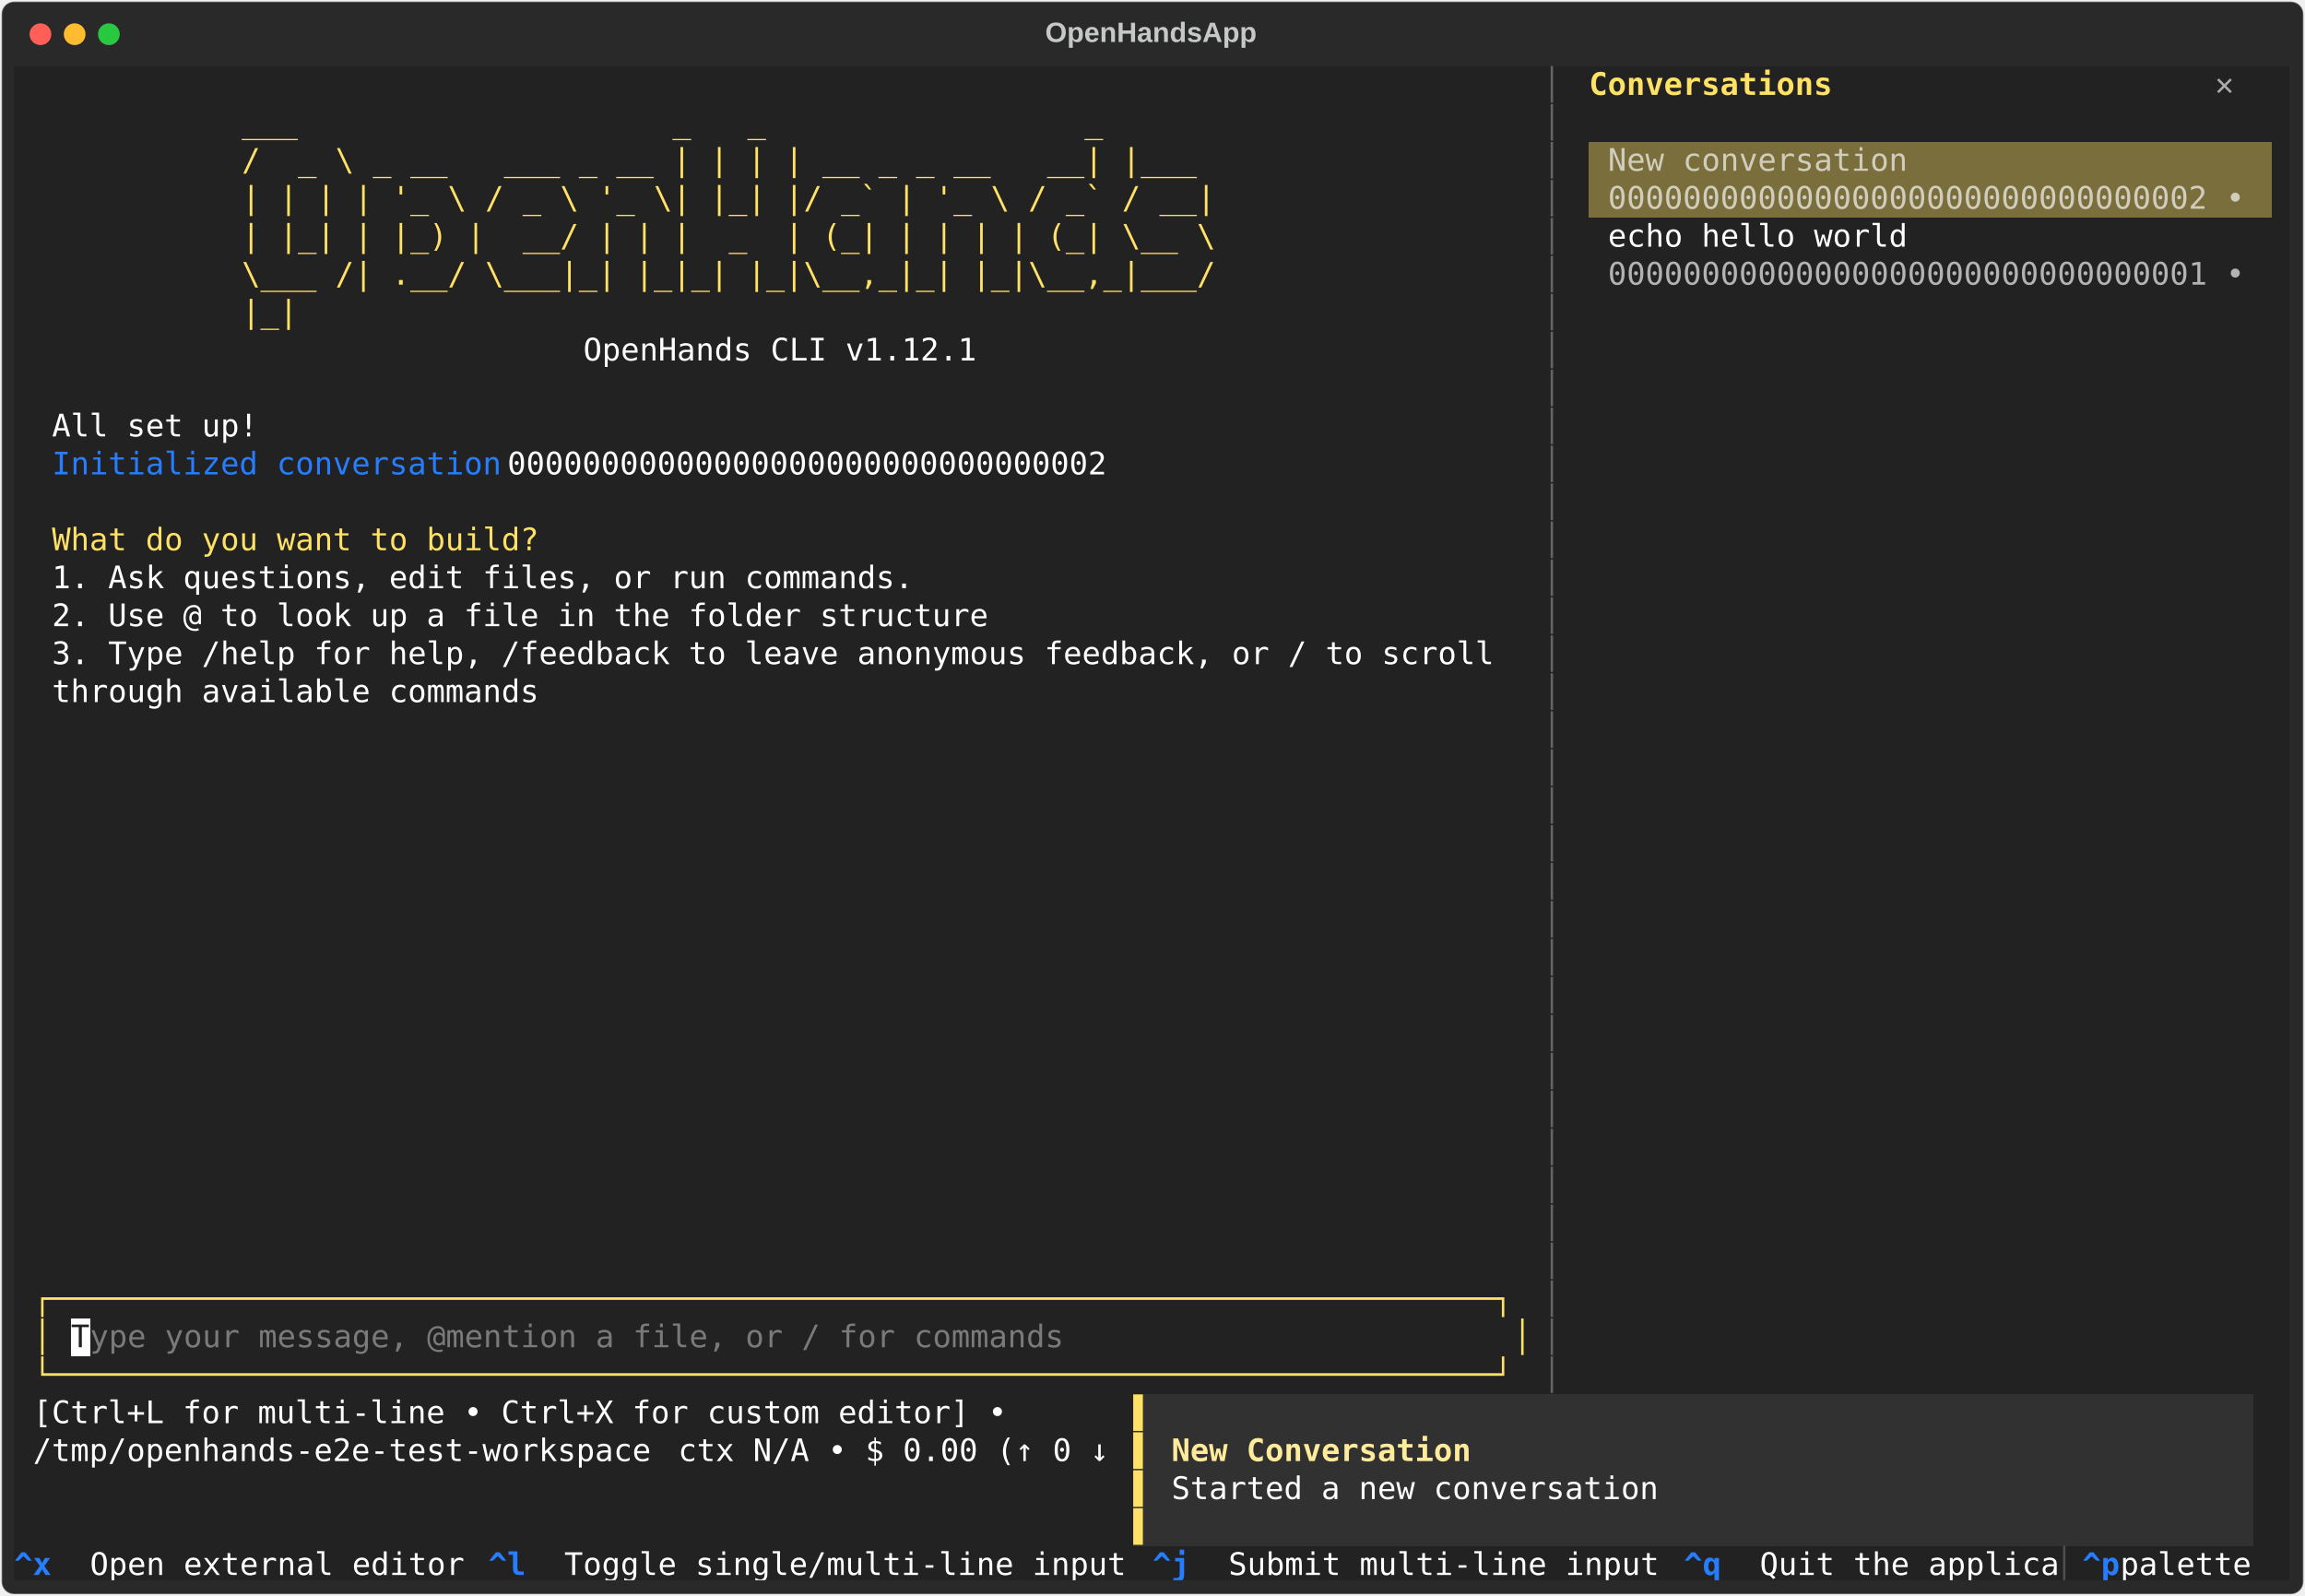
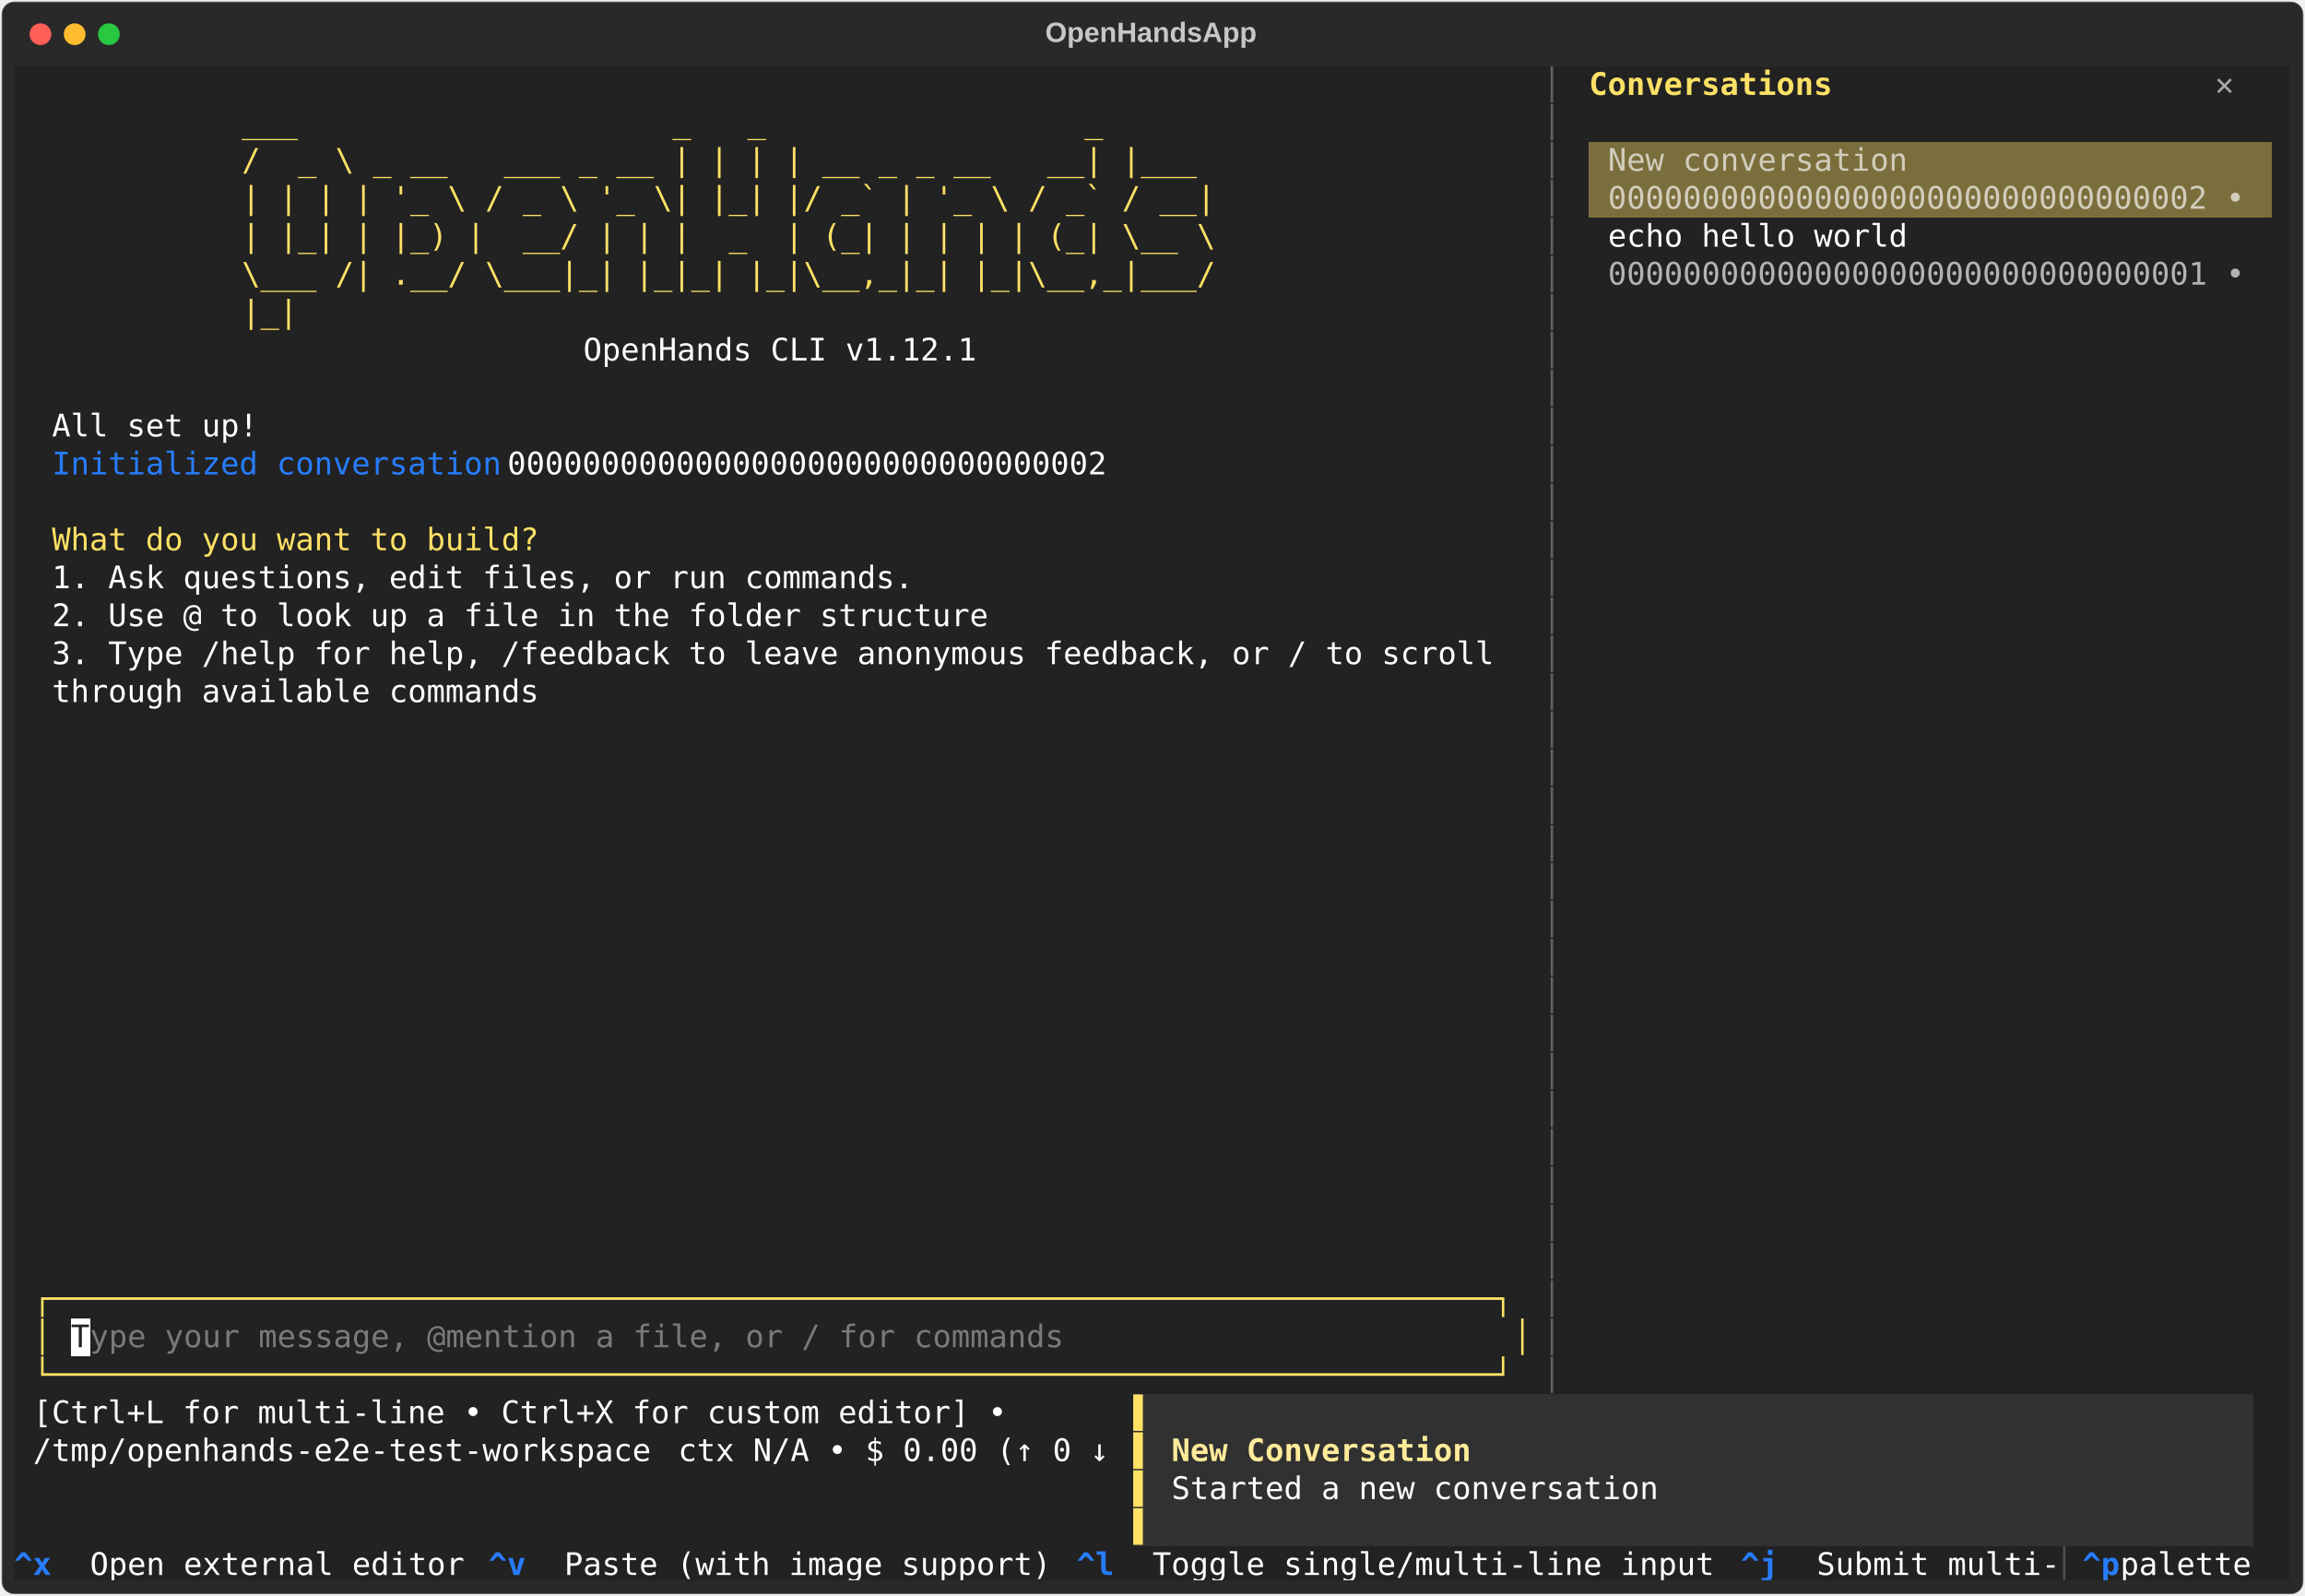
<svg xmlns="http://www.w3.org/2000/svg" class="rich-terminal" viewBox="0 0 1482 1026.0">
  <style>

    @font-face {
        font-family: "Fira Code";
        src: local("FiraCode-Regular"),
                url("https://cdnjs.cloudflare.com/ajax/libs/firacode/6.2.0/woff2/FiraCode-Regular.woff2") format("woff2"),
                url("https://cdnjs.cloudflare.com/ajax/libs/firacode/6.2.0/woff/FiraCode-Regular.woff") format("woff");
        font-style: normal;
        font-weight: 400;
    }
    @font-face {
        font-family: "Fira Code";
        src: local("FiraCode-Bold"),
                url("https://cdnjs.cloudflare.com/ajax/libs/firacode/6.2.0/woff2/FiraCode-Bold.woff2") format("woff2"),
                url("https://cdnjs.cloudflare.com/ajax/libs/firacode/6.2.0/woff/FiraCode-Bold.woff") format("woff");
        font-style: bold;
        font-weight: 700;
    }

    .terminal-matrix {
        font-family: Fira Code, monospace;
        font-size: 20px;
        line-height: 24.4px;
        font-variant-east-asian: full-width;
    }

    .terminal-title {
        font-size: 18px;
        font-weight: bold;
        font-family: arial;
    }

    .terminal-r1 { fill: #c5c8c6 }
.terminal-r2 { fill: #646464 }
.terminal-r3 { fill: #fee165;font-weight: bold }
.terminal-r4 { fill: #aaaaaa;font-weight: bold }
.terminal-r5 { fill: #ffe165 }
.terminal-r6 { fill: #d1cdbc }
.terminal-r7 { fill: #ffffff }
.terminal-r8 { fill: #b3b3b3 }
.terminal-r9 { fill: #277dff }
.terminal-r10 { fill: #fee165 }
.terminal-r11 { fill: #222222 }
.terminal-r12 { fill: #7a7a7a }
.terminal-r13 { fill: #ffeb99;font-weight: bold }
.terminal-r14 { fill: #277dff;font-weight: bold }
.terminal-r15 { fill: #4e4e4e }
    </style>
  <defs>
    <clipPath id="terminal-clip-terminal">
      <rect x="0" y="0" width="1463.0" height="975.0" />
    </clipPath>
    <clipPath id="terminal-line-0">
      <rect x="0" y="1.5" width="1464" height="24.65" />
    </clipPath>
    <clipPath id="terminal-line-1">
      <rect x="0" y="25.9" width="1464" height="24.65" />
    </clipPath>
    <clipPath id="terminal-line-2">
      <rect x="0" y="50.3" width="1464" height="24.65" />
    </clipPath>
    <clipPath id="terminal-line-3">
      <rect x="0" y="74.7" width="1464" height="24.65" />
    </clipPath>
    <clipPath id="terminal-line-4">
      <rect x="0" y="99.1" width="1464" height="24.65" />
    </clipPath>
    <clipPath id="terminal-line-5">
      <rect x="0" y="123.5" width="1464" height="24.65" />
    </clipPath>
    <clipPath id="terminal-line-6">
      <rect x="0" y="147.9" width="1464" height="24.65" />
    </clipPath>
    <clipPath id="terminal-line-7">
      <rect x="0" y="172.3" width="1464" height="24.65" />
    </clipPath>
    <clipPath id="terminal-line-8">
      <rect x="0" y="196.7" width="1464" height="24.65" />
    </clipPath>
    <clipPath id="terminal-line-9">
      <rect x="0" y="221.1" width="1464" height="24.65" />
    </clipPath>
    <clipPath id="terminal-line-10">
      <rect x="0" y="245.5" width="1464" height="24.65" />
    </clipPath>
    <clipPath id="terminal-line-11">
      <rect x="0" y="269.9" width="1464" height="24.65" />
    </clipPath>
    <clipPath id="terminal-line-12">
      <rect x="0" y="294.3" width="1464" height="24.65" />
    </clipPath>
    <clipPath id="terminal-line-13">
      <rect x="0" y="318.7" width="1464" height="24.65" />
    </clipPath>
    <clipPath id="terminal-line-14">
      <rect x="0" y="343.1" width="1464" height="24.65" />
    </clipPath>
    <clipPath id="terminal-line-15">
      <rect x="0" y="367.5" width="1464" height="24.65" />
    </clipPath>
    <clipPath id="terminal-line-16">
      <rect x="0" y="391.9" width="1464" height="24.65" />
    </clipPath>
    <clipPath id="terminal-line-17">
      <rect x="0" y="416.3" width="1464" height="24.65" />
    </clipPath>
    <clipPath id="terminal-line-18">
      <rect x="0" y="440.7" width="1464" height="24.65" />
    </clipPath>
    <clipPath id="terminal-line-19">
      <rect x="0" y="465.1" width="1464" height="24.65" />
    </clipPath>
    <clipPath id="terminal-line-20">
      <rect x="0" y="489.5" width="1464" height="24.65" />
    </clipPath>
    <clipPath id="terminal-line-21">
      <rect x="0" y="513.9" width="1464" height="24.65" />
    </clipPath>
    <clipPath id="terminal-line-22">
      <rect x="0" y="538.3" width="1464" height="24.65" />
    </clipPath>
    <clipPath id="terminal-line-23">
      <rect x="0" y="562.7" width="1464" height="24.65" />
    </clipPath>
    <clipPath id="terminal-line-24">
      <rect x="0" y="587.1" width="1464" height="24.65" />
    </clipPath>
    <clipPath id="terminal-line-25">
      <rect x="0" y="611.5" width="1464" height="24.65" />
    </clipPath>
    <clipPath id="terminal-line-26">
      <rect x="0" y="635.9" width="1464" height="24.65" />
    </clipPath>
    <clipPath id="terminal-line-27">
      <rect x="0" y="660.3" width="1464" height="24.65" />
    </clipPath>
    <clipPath id="terminal-line-28">
      <rect x="0" y="684.7" width="1464" height="24.65" />
    </clipPath>
    <clipPath id="terminal-line-29">
      <rect x="0" y="709.1" width="1464" height="24.65" />
    </clipPath>
    <clipPath id="terminal-line-30">
      <rect x="0" y="733.5" width="1464" height="24.65" />
    </clipPath>
    <clipPath id="terminal-line-31">
      <rect x="0" y="757.9" width="1464" height="24.65" />
    </clipPath>
    <clipPath id="terminal-line-32">
      <rect x="0" y="782.3" width="1464" height="24.65" />
    </clipPath>
    <clipPath id="terminal-line-33">
      <rect x="0" y="806.7" width="1464" height="24.65" />
    </clipPath>
    <clipPath id="terminal-line-34">
      <rect x="0" y="831.1" width="1464" height="24.65" />
    </clipPath>
    <clipPath id="terminal-line-35">
      <rect x="0" y="855.5" width="1464" height="24.65" />
    </clipPath>
    <clipPath id="terminal-line-36">
      <rect x="0" y="879.9" width="1464" height="24.65" />
    </clipPath>
    <clipPath id="terminal-line-37">
      <rect x="0" y="904.3" width="1464" height="24.65" />
    </clipPath>
    <clipPath id="terminal-line-38">
      <rect x="0" y="928.7" width="1464" height="24.65" />
    </clipPath>
  </defs>
  <rect fill="#292929" stroke="rgba(255,255,255,0.35)" stroke-width="1" x="1" y="1" width="1480" height="1024" rx="8" />
  <text class="terminal-title" fill="#c5c8c6" text-anchor="middle" x="740" y="27">OpenHandsApp</text>
  <g transform="translate(26,22)">
    <circle cx="0" cy="0" r="7" fill="#ff5f57" />
    <circle cx="22" cy="0" r="7" fill="#febc2e" />
    <circle cx="44" cy="0" r="7" fill="#28c840" />
  </g>
  <g transform="translate(9, 41)" clip-path="url(#terminal-clip-terminal)">
    <rect fill="#222222" x="0" y="1.5" width="988.2" height="24.65" shape-rendering="crispEdges" />
    <rect fill="#222222" x="988.2" y="1.5" width="12.2" height="24.65" shape-rendering="crispEdges" />
    <rect fill="#222222" x="1000.4" y="1.5" width="12.2" height="24.65" shape-rendering="crispEdges" />
    <rect fill="#222222" x="1012.6" y="1.5" width="158.6" height="24.65" shape-rendering="crispEdges" />
    <rect fill="#222222" x="1171.2" y="1.5" width="244" height="24.65" shape-rendering="crispEdges" />
    <rect fill="#222222" x="1415.2" y="1.5" width="36.6" height="24.65" shape-rendering="crispEdges" />
    <rect fill="#222222" x="1451.8" y="1.5" width="12.2" height="24.65" shape-rendering="crispEdges" />
    <rect fill="#222222" x="0" y="25.9" width="146.4" height="24.65" shape-rendering="crispEdges" />
    <rect fill="#222222" x="146.4" y="25.9" width="695.4" height="24.65" shape-rendering="crispEdges" />
    <rect fill="#222222" x="841.8" y="25.9" width="146.4" height="24.65" shape-rendering="crispEdges" />
    <rect fill="#222222" x="988.2" y="25.9" width="12.2" height="24.65" shape-rendering="crispEdges" />
    <rect fill="#222222" x="1000.4" y="25.9" width="463.6" height="24.65" shape-rendering="crispEdges" />
    <rect fill="#222222" x="0" y="50.3" width="146.4" height="24.65" shape-rendering="crispEdges" />
    <rect fill="#222222" x="146.4" y="50.3" width="695.4" height="24.65" shape-rendering="crispEdges" />
    <rect fill="#222222" x="841.8" y="50.3" width="146.4" height="24.65" shape-rendering="crispEdges" />
    <rect fill="#222222" x="988.2" y="50.3" width="12.2" height="24.65" shape-rendering="crispEdges" />
    <rect fill="#222222" x="1000.4" y="50.3" width="12.2" height="24.65" shape-rendering="crispEdges" />
    <rect fill="#7a6e3c" x="1012.6" y="50.3" width="12.2" height="24.65" shape-rendering="crispEdges" />
    <rect fill="#7a6e3c" x="1024.8" y="50.3" width="195.2" height="24.65" shape-rendering="crispEdges" />
    <rect fill="#7a6e3c" x="1220" y="50.3" width="231.8" height="24.65" shape-rendering="crispEdges" />
    <rect fill="#222222" x="1451.8" y="50.3" width="12.2" height="24.65" shape-rendering="crispEdges" />
    <rect fill="#222222" x="0" y="74.7" width="146.4" height="24.65" shape-rendering="crispEdges" />
    <rect fill="#222222" x="146.4" y="74.7" width="695.4" height="24.65" shape-rendering="crispEdges" />
    <rect fill="#222222" x="841.8" y="74.7" width="146.4" height="24.65" shape-rendering="crispEdges" />
    <rect fill="#222222" x="988.2" y="74.7" width="12.2" height="24.65" shape-rendering="crispEdges" />
    <rect fill="#222222" x="1000.4" y="74.7" width="12.2" height="24.65" shape-rendering="crispEdges" />
    <rect fill="#7a6e3c" x="1012.6" y="74.7" width="12.2" height="24.65" shape-rendering="crispEdges" />
    <rect fill="#7a6e3c" x="1024.8" y="74.7" width="414.8" height="24.65" shape-rendering="crispEdges" />
    <rect fill="#7a6e3c" x="1439.6" y="74.7" width="12.2" height="24.65" shape-rendering="crispEdges" />
    <rect fill="#222222" x="1451.8" y="74.7" width="12.2" height="24.65" shape-rendering="crispEdges" />
    <rect fill="#222222" x="0" y="99.1" width="146.4" height="24.65" shape-rendering="crispEdges" />
    <rect fill="#222222" x="146.4" y="99.1" width="695.4" height="24.65" shape-rendering="crispEdges" />
    <rect fill="#222222" x="841.8" y="99.1" width="146.4" height="24.65" shape-rendering="crispEdges" />
    <rect fill="#222222" x="988.2" y="99.1" width="12.2" height="24.65" shape-rendering="crispEdges" />
    <rect fill="#222222" x="1000.4" y="99.1" width="24.4" height="24.65" shape-rendering="crispEdges" />
    <rect fill="#222222" x="1024.8" y="99.1" width="195.2" height="24.65" shape-rendering="crispEdges" />
    <rect fill="#222222" x="1220" y="99.1" width="244" height="24.65" shape-rendering="crispEdges" />
    <rect fill="#222222" x="0" y="123.5" width="146.4" height="24.65" shape-rendering="crispEdges" />
    <rect fill="#222222" x="146.4" y="123.5" width="695.4" height="24.65" shape-rendering="crispEdges" />
    <rect fill="#222222" x="841.8" y="123.5" width="146.4" height="24.65" shape-rendering="crispEdges" />
    <rect fill="#222222" x="988.2" y="123.5" width="12.2" height="24.65" shape-rendering="crispEdges" />
    <rect fill="#222222" x="1000.4" y="123.5" width="24.4" height="24.65" shape-rendering="crispEdges" />
    <rect fill="#222222" x="1024.8" y="123.5" width="414.8" height="24.65" shape-rendering="crispEdges" />
    <rect fill="#222222" x="1439.6" y="123.5" width="24.4" height="24.65" shape-rendering="crispEdges" />
    <rect fill="#222222" x="0" y="147.9" width="146.4" height="24.65" shape-rendering="crispEdges" />
    <rect fill="#222222" x="146.4" y="147.9" width="695.4" height="24.65" shape-rendering="crispEdges" />
    <rect fill="#222222" x="841.8" y="147.9" width="146.4" height="24.65" shape-rendering="crispEdges" />
    <rect fill="#222222" x="988.2" y="147.9" width="12.2" height="24.65" shape-rendering="crispEdges" />
    <rect fill="#222222" x="1000.4" y="147.9" width="463.6" height="24.65" shape-rendering="crispEdges" />
    <rect fill="#222222" x="0" y="172.3" width="366" height="24.65" shape-rendering="crispEdges" />
    <rect fill="#222222" x="366" y="172.3" width="256.2" height="24.65" shape-rendering="crispEdges" />
    <rect fill="#222222" x="622.2" y="172.3" width="366" height="24.65" shape-rendering="crispEdges" />
    <rect fill="#222222" x="988.2" y="172.3" width="12.2" height="24.65" shape-rendering="crispEdges" />
    <rect fill="#222222" x="1000.4" y="172.3" width="463.6" height="24.65" shape-rendering="crispEdges" />
    <rect fill="#222222" x="0" y="196.7" width="988.2" height="24.65" shape-rendering="crispEdges" />
    <rect fill="#222222" x="988.2" y="196.7" width="12.2" height="24.65" shape-rendering="crispEdges" />
    <rect fill="#222222" x="1000.4" y="196.7" width="463.6" height="24.65" shape-rendering="crispEdges" />
    <rect fill="#222222" x="0" y="221.1" width="24.4" height="24.65" shape-rendering="crispEdges" />
    <rect fill="#222222" x="24.4" y="221.1" width="134.2" height="24.65" shape-rendering="crispEdges" />
    <rect fill="#222222" x="158.6" y="221.1" width="829.6" height="24.65" shape-rendering="crispEdges" />
    <rect fill="#222222" x="988.2" y="221.1" width="12.2" height="24.65" shape-rendering="crispEdges" />
    <rect fill="#222222" x="1000.4" y="221.1" width="463.6" height="24.65" shape-rendering="crispEdges" />
    <rect fill="#222222" x="0" y="245.5" width="24.4" height="24.65" shape-rendering="crispEdges" />
    <rect fill="#222222" x="24.4" y="245.5" width="292.8" height="24.65" shape-rendering="crispEdges" />
    <rect fill="#222222" x="317.2" y="245.5" width="402.6" height="24.65" shape-rendering="crispEdges" />
    <rect fill="#222222" x="719.8" y="245.5" width="268.4" height="24.65" shape-rendering="crispEdges" />
    <rect fill="#222222" x="988.2" y="245.5" width="12.2" height="24.65" shape-rendering="crispEdges" />
    <rect fill="#222222" x="1000.4" y="245.5" width="463.6" height="24.65" shape-rendering="crispEdges" />
    <rect fill="#222222" x="0" y="269.9" width="988.2" height="24.65" shape-rendering="crispEdges" />
    <rect fill="#222222" x="988.2" y="269.9" width="12.2" height="24.65" shape-rendering="crispEdges" />
    <rect fill="#222222" x="1000.4" y="269.9" width="463.6" height="24.65" shape-rendering="crispEdges" />
    <rect fill="#222222" x="0" y="294.3" width="24.4" height="24.65" shape-rendering="crispEdges" />
    <rect fill="#222222" x="24.4" y="294.3" width="317.2" height="24.65" shape-rendering="crispEdges" />
    <rect fill="#222222" x="341.6" y="294.3" width="646.6" height="24.65" shape-rendering="crispEdges" />
    <rect fill="#222222" x="988.2" y="294.3" width="12.2" height="24.65" shape-rendering="crispEdges" />
    <rect fill="#222222" x="1000.4" y="294.3" width="463.6" height="24.65" shape-rendering="crispEdges" />
    <rect fill="#222222" x="0" y="318.7" width="24.4" height="24.65" shape-rendering="crispEdges" />
    <rect fill="#222222" x="24.4" y="318.7" width="561.2" height="24.65" shape-rendering="crispEdges" />
    <rect fill="#222222" x="585.6" y="318.7" width="402.6" height="24.65" shape-rendering="crispEdges" />
    <rect fill="#222222" x="988.2" y="318.7" width="12.2" height="24.65" shape-rendering="crispEdges" />
    <rect fill="#222222" x="1000.4" y="318.7" width="463.6" height="24.65" shape-rendering="crispEdges" />
    <rect fill="#222222" x="0" y="343.1" width="24.4" height="24.65" shape-rendering="crispEdges" />
    <rect fill="#222222" x="24.4" y="343.1" width="610" height="24.65" shape-rendering="crispEdges" />
    <rect fill="#222222" x="634.4" y="343.1" width="353.8" height="24.65" shape-rendering="crispEdges" />
    <rect fill="#222222" x="988.2" y="343.1" width="12.2" height="24.65" shape-rendering="crispEdges" />
    <rect fill="#222222" x="1000.4" y="343.1" width="463.6" height="24.65" shape-rendering="crispEdges" />
    <rect fill="#222222" x="0" y="367.5" width="24.4" height="24.65" shape-rendering="crispEdges" />
    <rect fill="#222222" x="24.4" y="367.5" width="939.4" height="24.65" shape-rendering="crispEdges" />
    <rect fill="#222222" x="963.8" y="367.5" width="24.4" height="24.65" shape-rendering="crispEdges" />
    <rect fill="#222222" x="988.2" y="367.5" width="12.2" height="24.65" shape-rendering="crispEdges" />
    <rect fill="#222222" x="1000.4" y="367.5" width="463.6" height="24.65" shape-rendering="crispEdges" />
    <rect fill="#222222" x="0" y="391.9" width="24.4" height="24.65" shape-rendering="crispEdges" />
    <rect fill="#222222" x="24.4" y="391.9" width="317.2" height="24.65" shape-rendering="crispEdges" />
    <rect fill="#222222" x="341.6" y="391.9" width="646.6" height="24.65" shape-rendering="crispEdges" />
    <rect fill="#222222" x="988.2" y="391.9" width="12.2" height="24.65" shape-rendering="crispEdges" />
    <rect fill="#222222" x="1000.4" y="391.9" width="463.6" height="24.65" shape-rendering="crispEdges" />
    <rect fill="#222222" x="0" y="416.3" width="988.2" height="24.65" shape-rendering="crispEdges" />
    <rect fill="#222222" x="988.2" y="416.3" width="12.2" height="24.65" shape-rendering="crispEdges" />
    <rect fill="#222222" x="1000.4" y="416.3" width="463.6" height="24.65" shape-rendering="crispEdges" />
    <rect fill="#222222" x="0" y="440.7" width="988.2" height="24.65" shape-rendering="crispEdges" />
    <rect fill="#222222" x="988.2" y="440.7" width="12.2" height="24.65" shape-rendering="crispEdges" />
    <rect fill="#222222" x="1000.4" y="440.7" width="463.6" height="24.65" shape-rendering="crispEdges" />
    <rect fill="#222222" x="0" y="465.1" width="988.2" height="24.65" shape-rendering="crispEdges" />
    <rect fill="#222222" x="988.2" y="465.1" width="12.2" height="24.65" shape-rendering="crispEdges" />
    <rect fill="#222222" x="1000.4" y="465.1" width="463.6" height="24.65" shape-rendering="crispEdges" />
    <rect fill="#222222" x="0" y="489.5" width="988.2" height="24.65" shape-rendering="crispEdges" />
    <rect fill="#222222" x="988.2" y="489.5" width="12.2" height="24.65" shape-rendering="crispEdges" />
    <rect fill="#222222" x="1000.4" y="489.5" width="463.6" height="24.65" shape-rendering="crispEdges" />
    <rect fill="#222222" x="0" y="513.9" width="988.2" height="24.65" shape-rendering="crispEdges" />
    <rect fill="#222222" x="988.2" y="513.9" width="12.2" height="24.65" shape-rendering="crispEdges" />
    <rect fill="#222222" x="1000.4" y="513.9" width="463.6" height="24.65" shape-rendering="crispEdges" />
    <rect fill="#222222" x="0" y="538.3" width="988.2" height="24.65" shape-rendering="crispEdges" />
    <rect fill="#222222" x="988.2" y="538.3" width="12.2" height="24.65" shape-rendering="crispEdges" />
    <rect fill="#222222" x="1000.4" y="538.3" width="463.6" height="24.65" shape-rendering="crispEdges" />
    <rect fill="#222222" x="0" y="562.7" width="988.2" height="24.65" shape-rendering="crispEdges" />
    <rect fill="#222222" x="988.2" y="562.7" width="12.2" height="24.65" shape-rendering="crispEdges" />
    <rect fill="#222222" x="1000.4" y="562.7" width="463.6" height="24.65" shape-rendering="crispEdges" />
    <rect fill="#222222" x="0" y="587.1" width="988.2" height="24.65" shape-rendering="crispEdges" />
    <rect fill="#222222" x="988.2" y="587.1" width="12.2" height="24.65" shape-rendering="crispEdges" />
    <rect fill="#222222" x="1000.4" y="587.1" width="463.6" height="24.65" shape-rendering="crispEdges" />
    <rect fill="#222222" x="0" y="611.5" width="988.2" height="24.65" shape-rendering="crispEdges" />
    <rect fill="#222222" x="988.2" y="611.5" width="12.2" height="24.65" shape-rendering="crispEdges" />
    <rect fill="#222222" x="1000.4" y="611.5" width="463.6" height="24.65" shape-rendering="crispEdges" />
    <rect fill="#222222" x="0" y="635.9" width="988.2" height="24.65" shape-rendering="crispEdges" />
    <rect fill="#222222" x="988.2" y="635.9" width="12.2" height="24.65" shape-rendering="crispEdges" />
    <rect fill="#222222" x="1000.4" y="635.9" width="463.6" height="24.65" shape-rendering="crispEdges" />
    <rect fill="#222222" x="0" y="660.3" width="988.2" height="24.65" shape-rendering="crispEdges" />
    <rect fill="#222222" x="988.2" y="660.3" width="12.2" height="24.65" shape-rendering="crispEdges" />
    <rect fill="#222222" x="1000.4" y="660.3" width="463.6" height="24.65" shape-rendering="crispEdges" />
    <rect fill="#222222" x="0" y="684.7" width="988.2" height="24.65" shape-rendering="crispEdges" />
    <rect fill="#222222" x="988.2" y="684.7" width="12.2" height="24.65" shape-rendering="crispEdges" />
    <rect fill="#222222" x="1000.4" y="684.7" width="463.6" height="24.65" shape-rendering="crispEdges" />
    <rect fill="#222222" x="0" y="709.1" width="988.2" height="24.65" shape-rendering="crispEdges" />
    <rect fill="#222222" x="988.2" y="709.1" width="12.2" height="24.65" shape-rendering="crispEdges" />
    <rect fill="#222222" x="1000.4" y="709.1" width="463.6" height="24.65" shape-rendering="crispEdges" />
    <rect fill="#222222" x="0" y="733.5" width="988.2" height="24.65" shape-rendering="crispEdges" />
    <rect fill="#222222" x="988.2" y="733.5" width="12.2" height="24.65" shape-rendering="crispEdges" />
    <rect fill="#222222" x="1000.4" y="733.5" width="463.6" height="24.65" shape-rendering="crispEdges" />
    <rect fill="#222222" x="0" y="757.9" width="12.2" height="24.65" shape-rendering="crispEdges" />
    <rect fill="#222222" x="12.2" y="757.9" width="12.2" height="24.65" shape-rendering="crispEdges" />
    <rect fill="#222222" x="24.4" y="757.9" width="963.8" height="24.65" shape-rendering="crispEdges" />
    <rect fill="#222222" x="988.2" y="757.9" width="12.2" height="24.65" shape-rendering="crispEdges" />
    <rect fill="#222222" x="1000.4" y="757.9" width="463.6" height="24.65" shape-rendering="crispEdges" />
    <rect fill="#222222" x="0" y="782.3" width="12.2" height="24.65" shape-rendering="crispEdges" />
    <rect fill="#222222" x="12.2" y="782.3" width="963.8" height="24.65" shape-rendering="crispEdges" />
    <rect fill="#222222" x="976" y="782.3" width="12.2" height="24.65" shape-rendering="crispEdges" />
    <rect fill="#222222" x="988.2" y="782.3" width="12.2" height="24.65" shape-rendering="crispEdges" />
    <rect fill="#222222" x="1000.4" y="782.3" width="463.6" height="24.65" shape-rendering="crispEdges" />
    <rect fill="#222222" x="0" y="806.7" width="12.2" height="24.65" shape-rendering="crispEdges" />
    <rect fill="#222222" x="12.2" y="806.7" width="12.2" height="24.65" shape-rendering="crispEdges" />
    <rect fill="#222222" x="24.4" y="806.7" width="12.2" height="24.65" shape-rendering="crispEdges" />
    <rect fill="#ffffff" x="36.6" y="806.7" width="12.2" height="24.65" shape-rendering="crispEdges" />
    <rect fill="#222222" x="48.8" y="806.7" width="634.4" height="24.65" shape-rendering="crispEdges" />
    <rect fill="#222222" x="683.2" y="806.7" width="280.6" height="24.65" shape-rendering="crispEdges" />
    <rect fill="#222222" x="963.8" y="806.7" width="12.2" height="24.65" shape-rendering="crispEdges" />
    <rect fill="#222222" x="976" y="806.7" width="12.2" height="24.65" shape-rendering="crispEdges" />
    <rect fill="#222222" x="988.2" y="806.7" width="12.2" height="24.65" shape-rendering="crispEdges" />
    <rect fill="#222222" x="1000.4" y="806.7" width="463.6" height="24.65" shape-rendering="crispEdges" />
    <rect fill="#222222" x="0" y="831.1" width="12.2" height="24.65" shape-rendering="crispEdges" />
    <rect fill="#222222" x="12.2" y="831.1" width="963.8" height="24.65" shape-rendering="crispEdges" />
    <rect fill="#222222" x="976" y="831.1" width="12.2" height="24.65" shape-rendering="crispEdges" />
    <rect fill="#222222" x="988.2" y="831.1" width="12.2" height="24.65" shape-rendering="crispEdges" />
    <rect fill="#222222" x="1000.4" y="831.1" width="463.6" height="24.65" shape-rendering="crispEdges" />
    <rect fill="#222222" x="0" y="855.5" width="12.2" height="24.65" shape-rendering="crispEdges" />
    <rect fill="#222222" x="12.2" y="855.5" width="634.4" height="24.65" shape-rendering="crispEdges" />
    <rect fill="#222222" x="646.6" y="855.5" width="73.2" height="24.65" shape-rendering="crispEdges" />
    <rect fill="#313131" x="719.8" y="855.5" width="12.2" height="24.65" shape-rendering="crispEdges" />
    <rect fill="#313131" x="732" y="855.5" width="707.6" height="24.65" shape-rendering="crispEdges" />
    <rect fill="#222222" x="1439.6" y="855.5" width="24.4" height="24.65" shape-rendering="crispEdges" />
    <rect fill="#222222" x="0" y="879.9" width="12.2" height="24.65" shape-rendering="crispEdges" />
    <rect fill="#222222" x="12.2" y="879.9" width="414.8" height="24.65" shape-rendering="crispEdges" />
    <rect fill="#222222" x="427" y="879.9" width="292.8" height="24.65" shape-rendering="crispEdges" />
    <rect fill="#313131" x="719.8" y="879.9" width="12.2" height="24.65" shape-rendering="crispEdges" />
    <rect fill="#313131" x="732" y="879.9" width="12.2" height="24.65" shape-rendering="crispEdges" />
    <rect fill="#313131" x="744.2" y="879.9" width="195.2" height="24.65" shape-rendering="crispEdges" />
    <rect fill="#313131" x="939.4" y="879.9" width="500.2" height="24.65" shape-rendering="crispEdges" />
    <rect fill="#222222" x="1439.6" y="879.9" width="24.4" height="24.65" shape-rendering="crispEdges" />
    <rect fill="#222222" x="0" y="904.3" width="719.8" height="24.65" shape-rendering="crispEdges" />
    <rect fill="#313131" x="719.8" y="904.3" width="12.2" height="24.65" shape-rendering="crispEdges" />
    <rect fill="#313131" x="732" y="904.3" width="12.2" height="24.65" shape-rendering="crispEdges" />
    <rect fill="#313131" x="744.2" y="904.3" width="317.2" height="24.65" shape-rendering="crispEdges" />
    <rect fill="#313131" x="1061.4" y="904.3" width="378.2" height="24.65" shape-rendering="crispEdges" />
    <rect fill="#222222" x="1439.6" y="904.3" width="24.4" height="24.65" shape-rendering="crispEdges" />
    <rect fill="#222222" x="0" y="928.7" width="719.8" height="24.65" shape-rendering="crispEdges" />
    <rect fill="#313131" x="719.8" y="928.7" width="12.2" height="24.65" shape-rendering="crispEdges" />
    <rect fill="#313131" x="732" y="928.7" width="707.6" height="24.65" shape-rendering="crispEdges" />
    <rect fill="#222222" x="1439.6" y="928.7" width="24.4" height="24.65" shape-rendering="crispEdges" />
    <rect fill="#222222" x="0" y="953.1" width="48.8" height="24.65" shape-rendering="crispEdges" />
    <rect fill="#222222" x="48.8" y="953.1" width="256.2" height="24.65" shape-rendering="crispEdges" />
    <rect fill="#222222" x="305" y="953.1" width="48.8" height="24.65" shape-rendering="crispEdges" />
-     <rect fill="#222222" x="353.8" y="953.1" width="378.2" height="24.65" shape-rendering="crispEdges" />
-     <rect fill="#222222" x="732" y="953.1" width="48.8" height="24.65" shape-rendering="crispEdges" />
-     <rect fill="#222222" x="780.8" y="953.1" width="292.8" height="24.65" shape-rendering="crispEdges" />
-     <rect fill="#222222" x="1073.6" y="953.1" width="48.8" height="24.65" shape-rendering="crispEdges" />
-     <rect fill="#222222" x="1122.4" y="953.1" width="195.2" height="24.65" shape-rendering="crispEdges" />
+     <rect fill="#222222" x="353.8" y="953.1" width="329.4" height="24.65" shape-rendering="crispEdges" />
+     <rect fill="#222222" x="683.2" y="953.1" width="48.8" height="24.65" shape-rendering="crispEdges" />
+     <rect fill="#222222" x="732" y="953.1" width="378.2" height="24.65" shape-rendering="crispEdges" />
+     <rect fill="#222222" x="1110.2" y="953.1" width="48.8" height="24.65" shape-rendering="crispEdges" />
+     <rect fill="#222222" x="1159" y="953.1" width="158.6" height="24.65" shape-rendering="crispEdges" />
    <rect fill="#222222" x="1317.6" y="953.1" width="12.2" height="24.65" shape-rendering="crispEdges" />
    <rect fill="#222222" x="1329.8" y="953.1" width="24.4" height="24.65" shape-rendering="crispEdges" />
    <rect fill="#222222" x="1354.2" y="953.1" width="97.6" height="24.65" shape-rendering="crispEdges" />
    <rect fill="#222222" x="1451.8" y="953.1" width="12.2" height="24.65" shape-rendering="crispEdges" />
    <g class="terminal-matrix">
      <text class="terminal-r2" x="988.2" y="20" textLength="12.2" clip-path="url(#terminal-line-0)">▏</text>
      <text class="terminal-r3" x="1012.6" y="20" textLength="158.6" clip-path="url(#terminal-line-0)">Conversations</text>
      <text class="terminal-r4" x="1415.2" y="20" textLength="36.6" clip-path="url(#terminal-line-0)"> ✕ </text>
      <text class="terminal-r1" x="1464" y="20" textLength="12.2" clip-path="url(#terminal-line-0)">
</text>
      <text class="terminal-r5" x="146.4" y="44.4" textLength="695.4" clip-path="url(#terminal-line-1)">     ___                    _   _                 _      </text>
      <text class="terminal-r2" x="988.2" y="44.4" textLength="12.2" clip-path="url(#terminal-line-1)">▏</text>
      <text class="terminal-r1" x="1464" y="44.4" textLength="12.2" clip-path="url(#terminal-line-1)">
</text>
      <text class="terminal-r5" x="146.4" y="68.8" textLength="695.4" clip-path="url(#terminal-line-2)">    /  _ \ _ __   ___ _ __ | | | | __ _ _ __   __| |___  </text>
      <text class="terminal-r2" x="988.2" y="68.8" textLength="12.2" clip-path="url(#terminal-line-2)">▏</text>
      <text class="terminal-r6" x="1024.8" y="68.8" textLength="195.2" clip-path="url(#terminal-line-2)">New conversation</text>
      <text class="terminal-r1" x="1464" y="68.8" textLength="12.2" clip-path="url(#terminal-line-2)">
</text>
      <text class="terminal-r5" x="146.4" y="93.2" textLength="695.4" clip-path="url(#terminal-line-3)">    | | | | '_ \ / _ \ '_ \| |_| |/ _` | '_ \ / _` / __| </text>
      <text class="terminal-r2" x="988.2" y="93.2" textLength="12.2" clip-path="url(#terminal-line-3)">▏</text>
      <text class="terminal-r6" x="1024.8" y="93.2" textLength="414.8" clip-path="url(#terminal-line-3)">00000000000000000000000000000002 •</text>
      <text class="terminal-r1" x="1464" y="93.2" textLength="12.2" clip-path="url(#terminal-line-3)">
</text>
      <text class="terminal-r5" x="146.4" y="117.6" textLength="695.4" clip-path="url(#terminal-line-4)">    | |_| | |_) |  __/ | | |  _  | (_| | | | | (_| \__ \ </text>
      <text class="terminal-r2" x="988.2" y="117.6" textLength="12.2" clip-path="url(#terminal-line-4)">▏</text>
      <text class="terminal-r7" x="1024.8" y="117.6" textLength="195.2" clip-path="url(#terminal-line-4)">echo hello world</text>
      <text class="terminal-r1" x="1464" y="117.6" textLength="12.2" clip-path="url(#terminal-line-4)">
</text>
      <text class="terminal-r5" x="146.4" y="142" textLength="695.4" clip-path="url(#terminal-line-5)">    \___ /| .__/ \___|_| |_|_| |_|\__,_|_| |_|\__,_|___/ </text>
      <text class="terminal-r2" x="988.2" y="142" textLength="12.2" clip-path="url(#terminal-line-5)">▏</text>
      <text class="terminal-r8" x="1024.8" y="142" textLength="414.8" clip-path="url(#terminal-line-5)">00000000000000000000000000000001 •</text>
      <text class="terminal-r1" x="1464" y="142" textLength="12.2" clip-path="url(#terminal-line-5)">
</text>
      <text class="terminal-r5" x="146.4" y="166.4" textLength="695.4" clip-path="url(#terminal-line-6)">          |_|                                            </text>
      <text class="terminal-r2" x="988.2" y="166.4" textLength="12.2" clip-path="url(#terminal-line-6)">▏</text>
      <text class="terminal-r1" x="1464" y="166.4" textLength="12.2" clip-path="url(#terminal-line-6)">
</text>
      <text class="terminal-r7" x="366" y="190.8" textLength="256.2" clip-path="url(#terminal-line-7)">OpenHands CLI v1.12.1</text>
      <text class="terminal-r2" x="988.2" y="190.8" textLength="12.2" clip-path="url(#terminal-line-7)">▏</text>
      <text class="terminal-r1" x="1464" y="190.8" textLength="12.2" clip-path="url(#terminal-line-7)">
</text>
      <text class="terminal-r2" x="988.2" y="215.2" textLength="12.2" clip-path="url(#terminal-line-8)">▏</text>
      <text class="terminal-r1" x="1464" y="215.2" textLength="12.2" clip-path="url(#terminal-line-8)">
</text>
      <text class="terminal-r7" x="24.4" y="239.6" textLength="134.2" clip-path="url(#terminal-line-9)">All set up!</text>
      <text class="terminal-r2" x="988.2" y="239.6" textLength="12.2" clip-path="url(#terminal-line-9)">▏</text>
      <text class="terminal-r1" x="1464" y="239.6" textLength="12.2" clip-path="url(#terminal-line-9)">
</text>
      <text class="terminal-r9" x="24.4" y="264" textLength="292.8" clip-path="url(#terminal-line-10)">Initialized conversation</text>
      <text class="terminal-r7" x="317.2" y="264" textLength="402.6" clip-path="url(#terminal-line-10)"> 00000000000000000000000000000002</text>
      <text class="terminal-r2" x="988.2" y="264" textLength="12.2" clip-path="url(#terminal-line-10)">▏</text>
      <text class="terminal-r1" x="1464" y="264" textLength="12.2" clip-path="url(#terminal-line-10)">
</text>
      <text class="terminal-r2" x="988.2" y="288.4" textLength="12.2" clip-path="url(#terminal-line-11)">▏</text>
      <text class="terminal-r1" x="1464" y="288.4" textLength="12.2" clip-path="url(#terminal-line-11)">
</text>
      <text class="terminal-r5" x="24.4" y="312.8" textLength="317.2" clip-path="url(#terminal-line-12)">What do you want to build?</text>
      <text class="terminal-r2" x="988.2" y="312.8" textLength="12.2" clip-path="url(#terminal-line-12)">▏</text>
      <text class="terminal-r1" x="1464" y="312.8" textLength="12.2" clip-path="url(#terminal-line-12)">
</text>
      <text class="terminal-r7" x="24.4" y="337.2" textLength="561.2" clip-path="url(#terminal-line-13)">1. Ask questions, edit files, or run commands.</text>
      <text class="terminal-r2" x="988.2" y="337.2" textLength="12.2" clip-path="url(#terminal-line-13)">▏</text>
      <text class="terminal-r1" x="1464" y="337.2" textLength="12.2" clip-path="url(#terminal-line-13)">
</text>
      <text class="terminal-r7" x="24.4" y="361.6" textLength="610" clip-path="url(#terminal-line-14)">2. Use @ to look up a file in the folder structure</text>
      <text class="terminal-r2" x="988.2" y="361.6" textLength="12.2" clip-path="url(#terminal-line-14)">▏</text>
      <text class="terminal-r1" x="1464" y="361.6" textLength="12.2" clip-path="url(#terminal-line-14)">
</text>
      <text class="terminal-r7" x="24.4" y="386" textLength="939.4" clip-path="url(#terminal-line-15)">3. Type /help for help, /feedback to leave anonymous feedback, or / to scroll</text>
      <text class="terminal-r2" x="988.2" y="386" textLength="12.2" clip-path="url(#terminal-line-15)">▏</text>
      <text class="terminal-r1" x="1464" y="386" textLength="12.2" clip-path="url(#terminal-line-15)">
</text>
      <text class="terminal-r7" x="24.4" y="410.4" textLength="317.2" clip-path="url(#terminal-line-16)">through available commands</text>
      <text class="terminal-r2" x="988.2" y="410.4" textLength="12.2" clip-path="url(#terminal-line-16)">▏</text>
      <text class="terminal-r1" x="1464" y="410.4" textLength="12.2" clip-path="url(#terminal-line-16)">
</text>
      <text class="terminal-r2" x="988.2" y="434.8" textLength="12.2" clip-path="url(#terminal-line-17)">▏</text>
      <text class="terminal-r1" x="1464" y="434.8" textLength="12.2" clip-path="url(#terminal-line-17)">
</text>
      <text class="terminal-r2" x="988.2" y="459.2" textLength="12.2" clip-path="url(#terminal-line-18)">▏</text>
      <text class="terminal-r1" x="1464" y="459.2" textLength="12.2" clip-path="url(#terminal-line-18)">
</text>
      <text class="terminal-r2" x="988.2" y="483.6" textLength="12.2" clip-path="url(#terminal-line-19)">▏</text>
      <text class="terminal-r1" x="1464" y="483.6" textLength="12.2" clip-path="url(#terminal-line-19)">
</text>
      <text class="terminal-r2" x="988.2" y="508" textLength="12.2" clip-path="url(#terminal-line-20)">▏</text>
      <text class="terminal-r1" x="1464" y="508" textLength="12.2" clip-path="url(#terminal-line-20)">
</text>
      <text class="terminal-r2" x="988.2" y="532.4" textLength="12.2" clip-path="url(#terminal-line-21)">▏</text>
      <text class="terminal-r1" x="1464" y="532.4" textLength="12.2" clip-path="url(#terminal-line-21)">
</text>
      <text class="terminal-r2" x="988.2" y="556.8" textLength="12.2" clip-path="url(#terminal-line-22)">▏</text>
      <text class="terminal-r1" x="1464" y="556.8" textLength="12.2" clip-path="url(#terminal-line-22)">
</text>
      <text class="terminal-r2" x="988.2" y="581.2" textLength="12.2" clip-path="url(#terminal-line-23)">▏</text>
      <text class="terminal-r1" x="1464" y="581.2" textLength="12.2" clip-path="url(#terminal-line-23)">
</text>
      <text class="terminal-r2" x="988.2" y="605.6" textLength="12.2" clip-path="url(#terminal-line-24)">▏</text>
      <text class="terminal-r1" x="1464" y="605.6" textLength="12.2" clip-path="url(#terminal-line-24)">
</text>
      <text class="terminal-r2" x="988.2" y="630" textLength="12.2" clip-path="url(#terminal-line-25)">▏</text>
      <text class="terminal-r1" x="1464" y="630" textLength="12.2" clip-path="url(#terminal-line-25)">
</text>
      <text class="terminal-r2" x="988.2" y="654.4" textLength="12.2" clip-path="url(#terminal-line-26)">▏</text>
      <text class="terminal-r1" x="1464" y="654.4" textLength="12.2" clip-path="url(#terminal-line-26)">
</text>
      <text class="terminal-r2" x="988.2" y="678.8" textLength="12.2" clip-path="url(#terminal-line-27)">▏</text>
      <text class="terminal-r1" x="1464" y="678.8" textLength="12.2" clip-path="url(#terminal-line-27)">
</text>
      <text class="terminal-r2" x="988.2" y="703.2" textLength="12.2" clip-path="url(#terminal-line-28)">▏</text>
      <text class="terminal-r1" x="1464" y="703.2" textLength="12.2" clip-path="url(#terminal-line-28)">
</text>
      <text class="terminal-r2" x="988.2" y="727.6" textLength="12.2" clip-path="url(#terminal-line-29)">▏</text>
      <text class="terminal-r1" x="1464" y="727.6" textLength="12.2" clip-path="url(#terminal-line-29)">
</text>
      <text class="terminal-r2" x="988.2" y="752" textLength="12.2" clip-path="url(#terminal-line-30)">▏</text>
      <text class="terminal-r1" x="1464" y="752" textLength="12.2" clip-path="url(#terminal-line-30)">
</text>
      <text class="terminal-r2" x="988.2" y="776.4" textLength="12.2" clip-path="url(#terminal-line-31)">▏</text>
      <text class="terminal-r1" x="1464" y="776.4" textLength="12.2" clip-path="url(#terminal-line-31)">
</text>
      <text class="terminal-r10" x="12.2" y="800.8" textLength="963.8" clip-path="url(#terminal-line-32)">┌─────────────────────────────────────────────────────────────────────────────┐</text>
      <text class="terminal-r2" x="988.2" y="800.8" textLength="12.2" clip-path="url(#terminal-line-32)">▏</text>
      <text class="terminal-r1" x="1464" y="800.8" textLength="12.2" clip-path="url(#terminal-line-32)">
</text>
      <text class="terminal-r10" x="12.2" y="825.2" textLength="12.2" clip-path="url(#terminal-line-33)">│</text>
      <text class="terminal-r11" x="36.6" y="825.2" textLength="12.2" clip-path="url(#terminal-line-33)">T</text>
      <text class="terminal-r12" x="48.8" y="825.2" textLength="634.4" clip-path="url(#terminal-line-33)">ype your message, @mention a file, or / for commands</text>
      <text class="terminal-r10" x="963.8" y="825.2" textLength="12.2" clip-path="url(#terminal-line-33)">│</text>
      <text class="terminal-r2" x="988.2" y="825.2" textLength="12.2" clip-path="url(#terminal-line-33)">▏</text>
      <text class="terminal-r1" x="1464" y="825.2" textLength="12.2" clip-path="url(#terminal-line-33)">
</text>
      <text class="terminal-r10" x="12.2" y="849.6" textLength="963.8" clip-path="url(#terminal-line-34)">└─────────────────────────────────────────────────────────────────────────────┘</text>
      <text class="terminal-r2" x="988.2" y="849.6" textLength="12.2" clip-path="url(#terminal-line-34)">▏</text>
      <text class="terminal-r1" x="1464" y="849.6" textLength="12.2" clip-path="url(#terminal-line-34)">
</text>
      <text class="terminal-r7" x="12.2" y="874" textLength="634.4" clip-path="url(#terminal-line-35)">[Ctrl+L for multi-line • Ctrl+X for custom editor] •</text>
      <text class="terminal-r10" x="719.8" y="874" textLength="12.2" clip-path="url(#terminal-line-35)">▌</text>
      <text class="terminal-r1" x="1464" y="874" textLength="12.2" clip-path="url(#terminal-line-35)">
</text>
      <text class="terminal-r7" x="12.2" y="898.4" textLength="414.8" clip-path="url(#terminal-line-36)">/tmp/openhands-e2e-test-workspace </text>
      <text class="terminal-r7" x="427" y="898.4" textLength="292.8" clip-path="url(#terminal-line-36)">ctx N/A • $ 0.00 (↑ 0 ↓ </text>
      <text class="terminal-r10" x="719.8" y="898.4" textLength="12.2" clip-path="url(#terminal-line-36)">▌</text>
      <text class="terminal-r13" x="744.2" y="898.4" textLength="195.2" clip-path="url(#terminal-line-36)">New Conversation</text>
      <text class="terminal-r1" x="1464" y="898.4" textLength="12.2" clip-path="url(#terminal-line-36)">
</text>
      <text class="terminal-r10" x="719.8" y="922.8" textLength="12.2" clip-path="url(#terminal-line-37)">▌</text>
      <text class="terminal-r7" x="744.2" y="922.8" textLength="317.2" clip-path="url(#terminal-line-37)">Started a new conversation</text>
      <text class="terminal-r1" x="1464" y="922.8" textLength="12.2" clip-path="url(#terminal-line-37)">
</text>
      <text class="terminal-r10" x="719.8" y="947.2" textLength="12.2" clip-path="url(#terminal-line-38)">▌</text>
      <text class="terminal-r1" x="1464" y="947.2" textLength="12.2" clip-path="url(#terminal-line-38)">
</text>
      <text class="terminal-r14" x="0" y="971.6" textLength="48.8" clip-path="url(#terminal-line-39)"> ^x </text>
      <text class="terminal-r7" x="48.8" y="971.6" textLength="256.2" clip-path="url(#terminal-line-39)">Open external editor </text>
-       <text class="terminal-r14" x="305" y="971.6" textLength="48.8" clip-path="url(#terminal-line-39)"> ^l </text>
-       <text class="terminal-r7" x="353.8" y="971.6" textLength="378.2" clip-path="url(#terminal-line-39)">Toggle single/multi-line input </text>
-       <text class="terminal-r14" x="732" y="971.6" textLength="48.8" clip-path="url(#terminal-line-39)"> ^j </text>
-       <text class="terminal-r7" x="780.8" y="971.6" textLength="292.8" clip-path="url(#terminal-line-39)">Submit multi-line input </text>
-       <text class="terminal-r14" x="1073.6" y="971.6" textLength="48.8" clip-path="url(#terminal-line-39)"> ^q </text>
-       <text class="terminal-r7" x="1122.4" y="971.6" textLength="195.2" clip-path="url(#terminal-line-39)">Quit the applica</text>
+       <text class="terminal-r14" x="305" y="971.6" textLength="48.8" clip-path="url(#terminal-line-39)"> ^v </text>
+       <text class="terminal-r7" x="353.8" y="971.6" textLength="329.4" clip-path="url(#terminal-line-39)">Paste (with image support) </text>
+       <text class="terminal-r14" x="683.2" y="971.6" textLength="48.8" clip-path="url(#terminal-line-39)"> ^l </text>
+       <text class="terminal-r7" x="732" y="971.6" textLength="378.2" clip-path="url(#terminal-line-39)">Toggle single/multi-line input </text>
+       <text class="terminal-r14" x="1110.2" y="971.6" textLength="48.8" clip-path="url(#terminal-line-39)"> ^j </text>
+       <text class="terminal-r7" x="1159" y="971.6" textLength="158.6" clip-path="url(#terminal-line-39)">Submit multi-</text>
      <text class="terminal-r15" x="1317.6" y="971.6" textLength="12.2" clip-path="url(#terminal-line-39)">▏</text>
      <text class="terminal-r14" x="1329.8" y="971.6" textLength="24.4" clip-path="url(#terminal-line-39)">^p</text>
      <text class="terminal-r7" x="1354.2" y="971.6" textLength="97.6" clip-path="url(#terminal-line-39)"> palette</text>
    </g>
  </g>
</svg>
